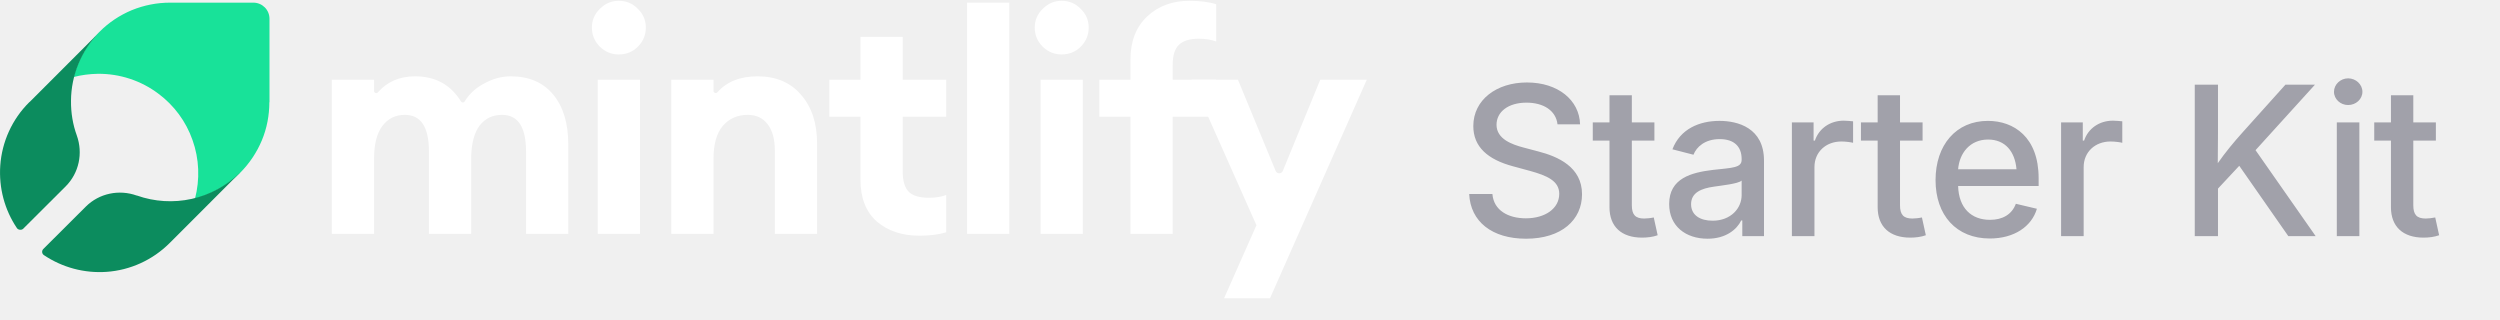
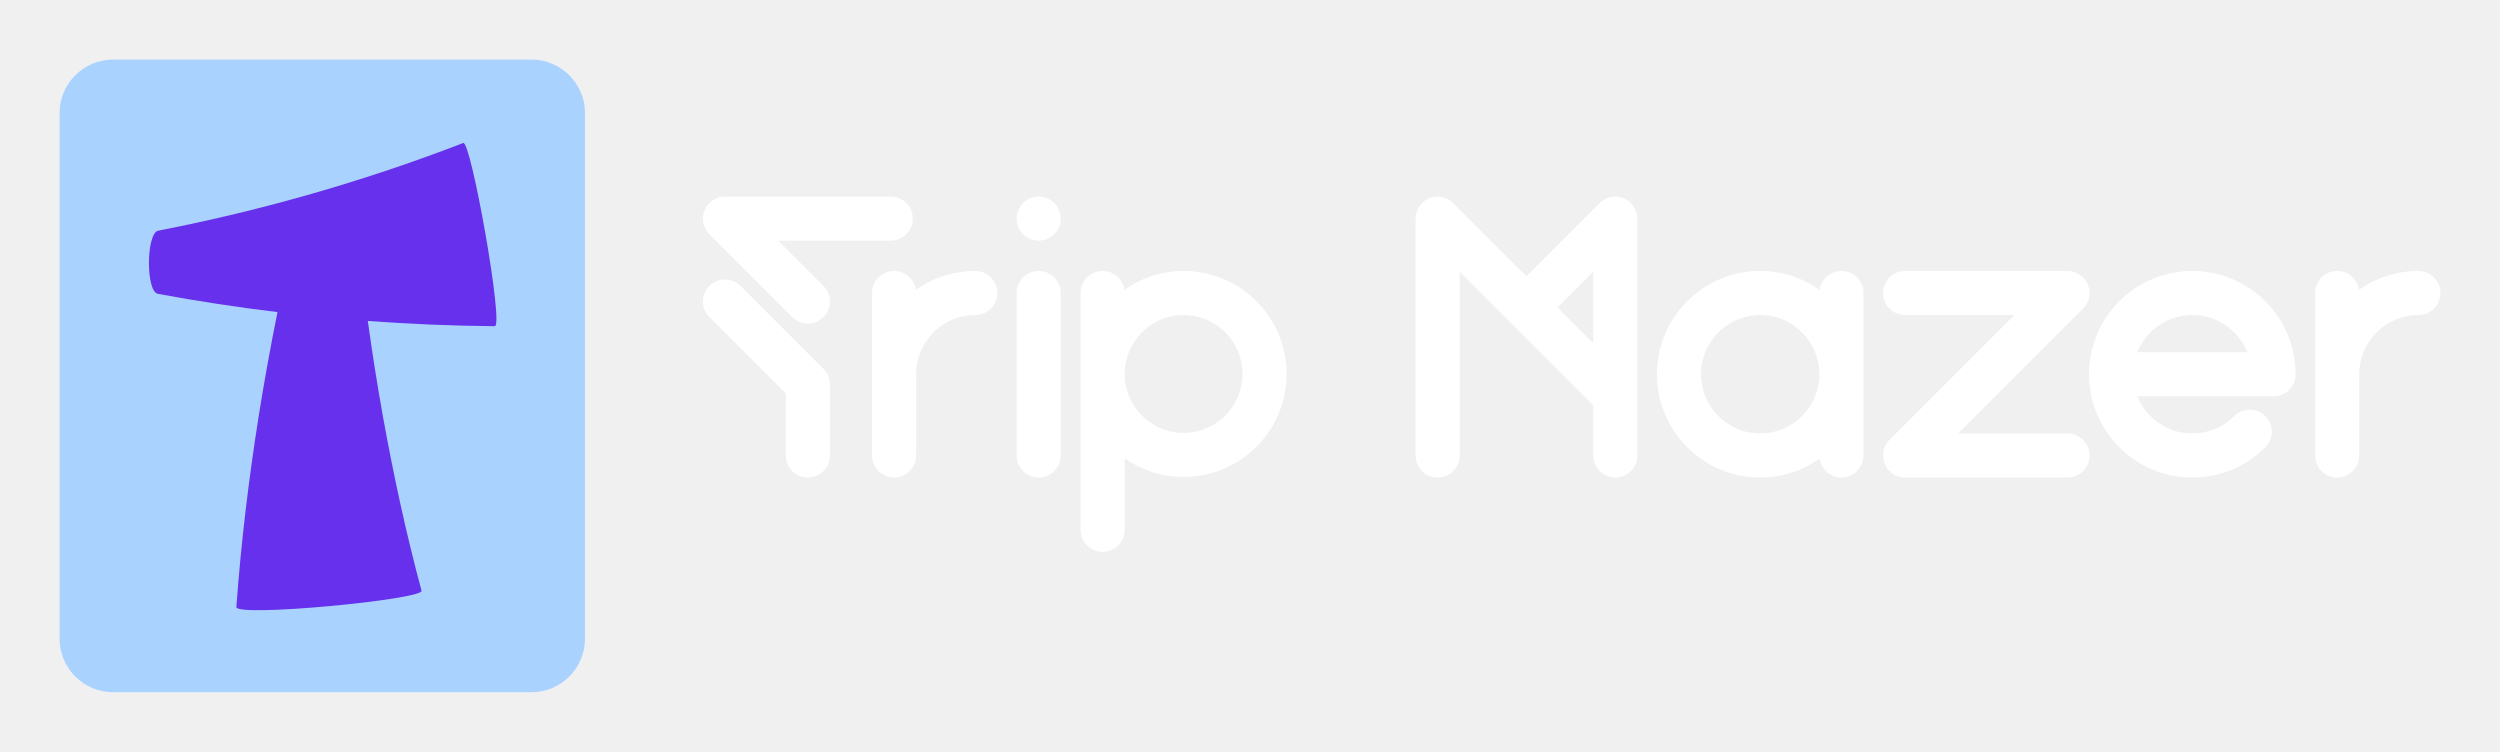
- <svg xmlns="http://www.w3.org/2000/svg" width="180" height="23" viewBox="0 0 180 23" fill="none">
-   <path d="M91.44 21.476H88.133L90.464 16.216L85.802 5.74H89.132L91.847 12.307C91.943 12.536 92.268 12.536 92.362 12.306L95.058 5.74H98.409L91.44 21.476Z" fill="white" />
-   <path d="M81.393 16.837V8.403H79.152V5.74H81.393V4.297C81.393 2.98 81.792 1.944 82.592 1.19C83.391 0.435 84.404 0.058 85.633 0.058C86.387 0.058 87.031 0.139 87.564 0.302V2.988C87.208 2.854 86.794 2.788 86.32 2.788C85.655 2.788 85.174 2.936 84.878 3.232C84.582 3.513 84.434 3.994 84.434 4.674V5.74H87.564V8.403H84.434V16.837H81.393Z" fill="white" />
-   <path d="M76.433 3.92C75.915 3.92 75.463 3.735 75.079 3.365C74.694 2.98 74.502 2.521 74.502 1.989C74.502 1.456 74.694 1.005 75.079 0.635C75.463 0.25 75.915 0.058 76.433 0.058C76.98 0.058 77.438 0.25 77.809 0.635C78.193 1.005 78.386 1.456 78.386 1.989C78.386 2.521 78.193 2.98 77.809 3.365C77.438 3.735 76.98 3.92 76.433 3.92ZM74.924 16.837V5.74H77.964V16.837H74.924Z" fill="white" />
-   <path d="M69.628 16.837V0.191H72.669V16.837H69.628Z" fill="white" />
-   <path d="M66.194 16.97C64.951 16.97 63.93 16.63 63.131 15.949C62.347 15.254 61.955 14.255 61.955 12.953V8.403H59.713V5.74H61.955V2.655H64.995V5.74H68.125V8.403H64.995V12.354C64.995 13.034 65.143 13.523 65.439 13.819C65.735 14.1 66.216 14.24 66.882 14.24C67.355 14.24 67.769 14.174 68.125 14.04V16.726C67.592 16.889 66.948 16.97 66.194 16.97Z" fill="white" />
-   <path d="M48.332 16.837V5.74H51.373V6.551C51.373 6.688 51.559 6.748 51.65 6.646C52.328 5.879 53.293 5.495 54.546 5.495C55.878 5.495 56.921 5.939 57.676 6.827C58.445 7.7 58.83 8.869 58.83 10.334V16.837H55.789V10.844C55.789 10.03 55.619 9.402 55.279 8.958C54.939 8.499 54.458 8.27 53.836 8.27C53.096 8.27 52.497 8.536 52.038 9.069C51.594 9.601 51.373 10.386 51.373 11.421V16.837H48.332Z" fill="white" />
-   <path d="M44.547 3.92C44.029 3.92 43.578 3.735 43.193 3.365C42.809 2.98 42.616 2.521 42.616 1.989C42.616 1.456 42.809 1.005 43.193 0.635C43.578 0.25 44.029 0.058 44.547 0.058C45.095 0.058 45.553 0.25 45.923 0.635C46.308 1.005 46.5 1.456 46.5 1.989C46.5 2.521 46.308 2.98 45.923 3.365C45.553 3.735 45.095 3.92 44.547 3.92ZM43.038 16.837V5.74H46.079V16.837H43.038Z" fill="white" />
-   <path d="M37.875 16.837V10.911C37.875 9.15 37.298 8.27 36.144 8.27C35.478 8.27 34.945 8.521 34.546 9.024C34.161 9.527 33.954 10.275 33.924 11.266V16.837H30.884V10.911C30.884 9.15 30.306 8.27 29.152 8.27C28.472 8.27 27.932 8.536 27.532 9.069C27.133 9.601 26.933 10.386 26.933 11.421V16.837H23.892V5.74H26.933V6.559C26.933 6.695 27.116 6.755 27.206 6.652C27.878 5.881 28.771 5.495 29.885 5.495C31.349 5.495 32.452 6.1 33.193 7.309C33.252 7.404 33.395 7.403 33.454 7.307C33.774 6.78 34.219 6.361 34.79 6.05C35.441 5.68 36.099 5.495 36.765 5.495C38.082 5.495 39.103 5.932 39.828 6.805C40.553 7.678 40.916 8.876 40.916 10.4V16.837H37.875Z" fill="white" />
-   <path d="M19.403 7.362V1.35C19.403 0.705 18.879 0.191 18.244 0.191H12.235C11.291 0.191 10.357 0.378 9.487 0.733C8.618 1.098 7.824 1.621 7.16 2.295L7.114 2.341C6.235 3.23 5.609 4.333 5.291 5.548C5.861 5.399 6.45 5.324 7.039 5.314C8.609 5.296 10.151 5.801 11.403 6.745C12.534 7.586 13.394 8.746 13.861 10.083C14.347 11.438 14.403 12.916 14.039 14.309C15.244 13.991 16.356 13.364 17.244 12.486L17.291 12.439C17.954 11.775 18.487 10.98 18.851 10.111C19.216 9.241 19.393 8.306 19.393 7.362H19.403Z" fill="#18E299" />
-   <path d="M5.112 7.26C5.121 5.416 5.857 3.646 7.151 2.324L2.151 7.326C2.133 7.344 2.114 7.354 2.095 7.372C0.876 8.583 0.14 10.204 0.019 11.918C-0.092 13.52 0.327 15.103 1.22 16.426C1.306 16.552 1.537 16.593 1.667 16.472L4.73 13.417C5.689 12.458 5.987 11.033 5.531 9.757C5.242 8.965 5.103 8.117 5.112 7.26Z" fill="#0C8C5E" />
-   <path d="M17.262 12.44C16.303 13.38 15.102 14.032 13.799 14.321C12.486 14.61 11.127 14.526 9.861 14.079C9.861 14.079 9.851 14.079 9.842 14.079C8.567 13.622 7.142 13.921 6.183 14.871L3.12 17.926C2.99 18.056 3.009 18.27 3.167 18.373C4.489 19.258 6.072 19.686 7.673 19.574C9.386 19.453 10.997 18.717 12.216 17.497L12.263 17.451L17.262 12.449V12.44Z" fill="#0C8C5E" />
-   <text x="105" y="17" font-family="Inter, ui-sans-serif, system-ui, -apple-system, sans-serif" font-size="15" font-weight="500" fill="#A1A1AA" letter-spacing="-0.01em">Starter Kit</text>
+ <svg xmlns="http://www.w3.org/2000/svg" version="1.1" width="3150.125" height="947.289" viewBox="0 0 3150.125 947.289">
+   <g transform="scale(7.506255) translate(10, 10)">
+     <defs id="SvgjsDefs2679" />
+     <g id="SvgjsG2680" featureKey="symbolContainer" transform="matrix(0.9,0,0,0.9,0,0)" fill="#a9d2ff">
+       <rect width="98" height="118" rx="10" ry="10" />
+     </g>
+     <g id="SvgjsG2681" featureKey="monogramFeature-0" transform="matrix(1.852049,0,0,1.852049,9.44581,-18.39405)" fill="#6730ec">
+       <path d="M31.479 17.499 c0.676 -0.434 3.746 16.766 2.856 16.6 c-3.857 -0.034 -7.693 -0.194 -11.497 -0.476 c0.4 2.901 0.857 5.788 1.37 8.656 c0.965 5.355 2.116 10.657 3.496 15.781 c0.384 0.802 -17.009 2.461 -16.778 1.478 c0.421 -5.837 1.118 -11.538 2.005 -17.185 c0.507 -3.198 1.083 -6.374 1.722 -9.532 c-3.652 -0.442 -7.271 -0.993 -10.849 -1.658 c-1.084 -0.222 -1.058 -5.336 -0.009 -5.712 c9.586 -1.87 18.858 -4.549 27.683 -7.953 z" />
+     </g>
+     <g id="SvgjsG2682" featureKey="nameFeature-0" transform="matrix(1.68422,0,0,1.68422,105.3055,2.791086)" fill="#ffffff">
+       <path d="M20.322 12 c1.213 0 2.196 0.983 2.196 2.196 s-0.983 2.196 -2.196 2.196 l-11.224 0 l4.514 4.514 c0.858 0.858 0.858 2.248 0 3.106 c-0.429 0.429 -0.991 0.643 -1.553 0.643 c-0.562 0 -1.124 -0.214 -1.553 -0.643 l-8.263 -8.263 c-0.628 -0.628 -0.816 -1.573 -0.476 -2.393 s1.141 -1.355 2.029 -1.355 l16.525 0 z M5.349 20.906 l8.263 8.262 c0.412 0.412 0.643 0.97 0.643 1.553 l0 7.082 c0 1.213 -0.983 2.196 -2.196 2.196 s-2.196 -0.983 -2.196 -2.196 l0 -6.173 l-7.62 -7.62 c-0.858 -0.858 -0.858 -2.248 0 -3.106 c0.858 -0.858 2.248 -0.858 3.106 0 z M28.748 19.412 c1.213 0 2.196 0.983 2.196 2.196 s-0.983 2.196 -2.196 2.196 c-3.254 0 -5.902 2.648 -5.902 5.902 l0 8.098 c0 1.213 -0.983 2.196 -2.196 2.196 s-2.196 -0.983 -2.196 -2.196 l0 -16.196 c0 -1.213 0.983 -2.196 2.196 -2.196 c1.107 0 2.02 0.82 2.172 1.885 c1.677 -1.186 3.721 -1.885 5.926 -1.885 z M35.064 19.412 c1.213 0 2.196 0.983 2.196 2.196 l0 16.196 c0 1.213 -0.983 2.196 -2.196 2.196 s-2.196 -0.983 -2.196 -2.196 l0 -16.196 c0 -1.213 0.983 -2.196 2.196 -2.196 z M33.035 15.036 c-0.055 -0.132 -0.096 -0.272 -0.124 -0.412 c-0.03 -0.14 -0.044 -0.286 -0.044 -0.428 s0.014 -0.288 0.044 -0.428 c0.027 -0.14 0.069 -0.28 0.124 -0.412 s0.124 -0.261 0.203 -0.379 c0.08 -0.121 0.17 -0.233 0.272 -0.335 s0.214 -0.192 0.335 -0.272 c0.118 -0.08 0.247 -0.148 0.379 -0.203 s0.272 -0.096 0.412 -0.124 c0.714 -0.146 1.471 0.091 1.982 0.598 c0.099 0.102 0.192 0.214 0.272 0.335 c0.08 0.118 0.148 0.247 0.203 0.379 s0.096 0.272 0.124 0.412 c0.03 0.14 0.044 0.286 0.044 0.428 s-0.014 0.288 -0.044 0.428 c-0.027 0.14 -0.069 0.28 -0.124 0.412 s-0.124 0.261 -0.203 0.379 c-0.08 0.121 -0.173 0.233 -0.272 0.335 c-0.102 0.102 -0.214 0.192 -0.335 0.272 c-0.118 0.08 -0.247 0.148 -0.379 0.203 s-0.272 0.096 -0.412 0.124 c-0.14 0.03 -0.286 0.044 -0.428 0.044 s-0.288 -0.014 -0.428 -0.044 c-0.14 -0.027 -0.28 -0.069 -0.412 -0.124 s-0.261 -0.124 -0.379 -0.203 c-0.121 -0.08 -0.233 -0.17 -0.335 -0.272 s-0.192 -0.214 -0.272 -0.335 c-0.08 -0.118 -0.148 -0.247 -0.203 -0.379 z M49.509 19.412 c5.661 0 10.266 4.606 10.266 10.267 s-4.606 10.267 -10.267 10.267 c-2.184 0 -4.209 -0.688 -5.874 -1.854 l0 7.125 c0 1.213 -0.983 2.196 -2.196 2.196 s-2.196 -0.983 -2.196 -2.196 l0 -23.608 c0 -1.213 0.983 -2.196 2.196 -2.196 c1.103 0 2.013 0.814 2.17 1.873 c1.671 -1.178 3.706 -1.873 5.901 -1.873 z M49.509 35.553 c3.239 0 5.874 -2.635 5.874 -5.874 s-2.635 -5.874 -5.874 -5.874 s-5.874 2.635 -5.874 5.874 s2.635 5.874 5.874 5.874 z M94.728 31.901 c0 0.001 0 0.001 0.001 0.002 l0 5.901 c0 1.213 -0.983 2.196 -2.196 2.196 s-2.196 -0.983 -2.196 -2.196 l0 -4.992 l-13.314 -13.314 l0 18.306 c0 1.213 -0.983 2.196 -2.196 2.196 s-2.196 -0.983 -2.196 -2.196 l0 -23.608 c0 -0.888 0.535 -1.689 1.355 -2.029 c0.821 -0.34 1.765 -0.152 2.393 0.476 l7.3 7.3 l7.3 -7.3 c0.628 -0.628 1.573 -0.816 2.393 -0.476 c0.821 0.34 1.355 1.141 1.355 2.029 l0 17.705 z M86.785 23.049 l3.551 3.551 l0 -7.102 z M115.076 19.412 c1.213 0 2.196 0.983 2.196 2.196 l0 16.196 c0 1.213 -0.983 2.196 -2.196 2.196 c-1.107 0 -2.02 -0.82 -2.172 -1.885 c-1.677 1.186 -3.721 1.885 -5.926 1.885 c-5.676 0 -10.294 -4.618 -10.294 -10.294 s4.618 -10.294 10.294 -10.294 c2.205 0 4.249 0.699 5.926 1.885 c0.152 -1.065 1.065 -1.885 2.172 -1.885 z M106.978 35.608 c3.254 0 5.902 -2.648 5.902 -5.902 s-2.648 -5.902 -5.902 -5.902 s-5.902 2.648 -5.902 5.902 s2.648 5.902 5.902 5.902 z M137.61 35.608 c1.213 0 2.196 0.983 2.196 2.196 s-0.983 2.196 -2.196 2.196 l-16.196 0 c-0.888 0 -1.688 -0.535 -2.029 -1.356 s-0.152 -1.765 0.476 -2.393 l12.447 -12.447 l-10.894 0 c-1.213 0 -2.196 -0.983 -2.196 -2.196 s0.983 -2.196 2.196 -2.196 l16.196 0 c0.888 0 1.688 0.535 2.029 1.356 s0.152 1.765 -0.476 2.393 l-12.447 12.447 l10.894 0 z M150.046 19.412 c5.676 0 10.294 4.618 10.294 10.294 c0 1.213 -0.983 2.196 -2.196 2.196 l-13.576 0 c0.873 2.17 2.999 3.706 5.478 3.706 c1.577 0 3.059 -0.614 4.173 -1.729 c0.858 -0.858 2.248 -0.857 3.106 0 c0.858 0.858 0.858 2.248 0 3.106 c-1.945 1.944 -4.53 3.015 -7.279 3.015 c-5.676 0 -10.294 -4.618 -10.294 -10.294 s4.618 -10.294 10.294 -10.294 z M144.568 27.51 l10.957 0 c-0.873 -2.17 -2.999 -3.706 -5.478 -3.706 s-4.606 1.536 -5.478 3.706 z M172.58 19.412 c1.213 0 2.196 0.983 2.196 2.196 s-0.983 2.196 -2.196 2.196 c-3.254 0 -5.902 2.648 -5.902 5.902 l0 8.098 c0 1.213 -0.983 2.196 -2.196 2.196 s-2.196 -0.983 -2.196 -2.196 l0 -16.196 c0 -1.213 0.983 -2.196 2.196 -2.196 c1.107 0 2.02 0.82 2.172 1.885 c1.677 -1.186 3.721 -1.885 5.926 -1.885 z" />
+     </g>
+   </g>
</svg>
